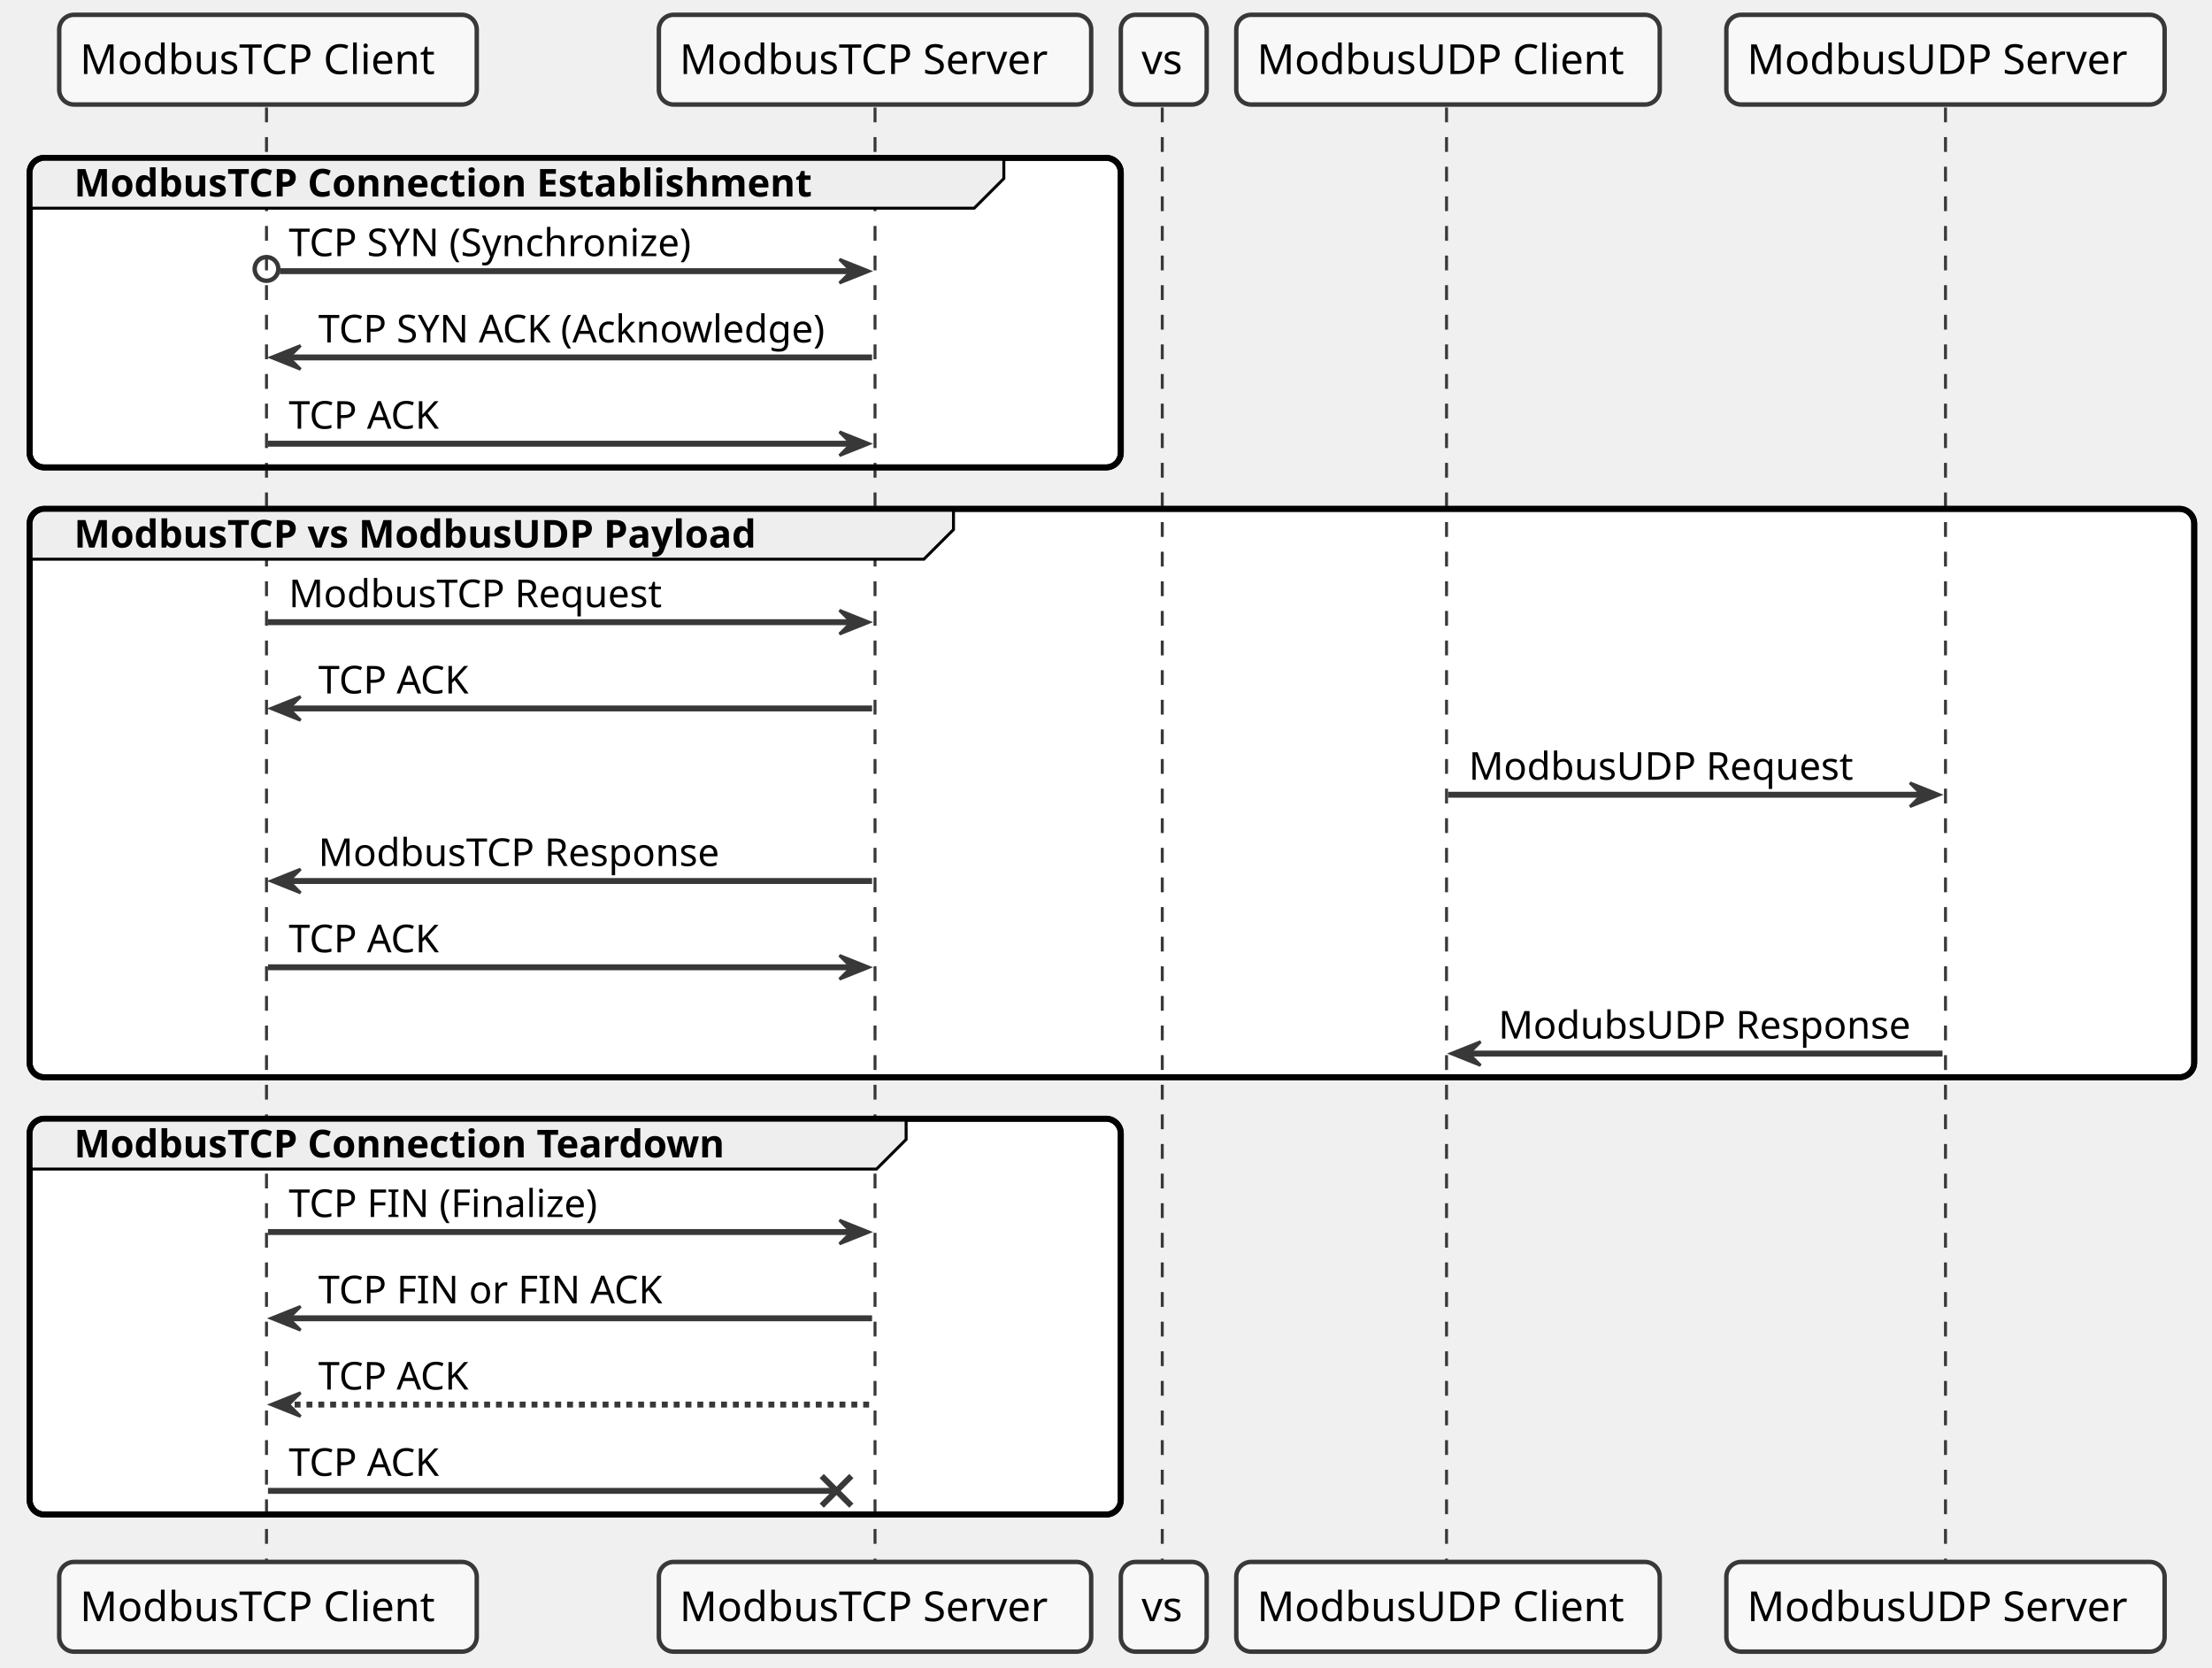
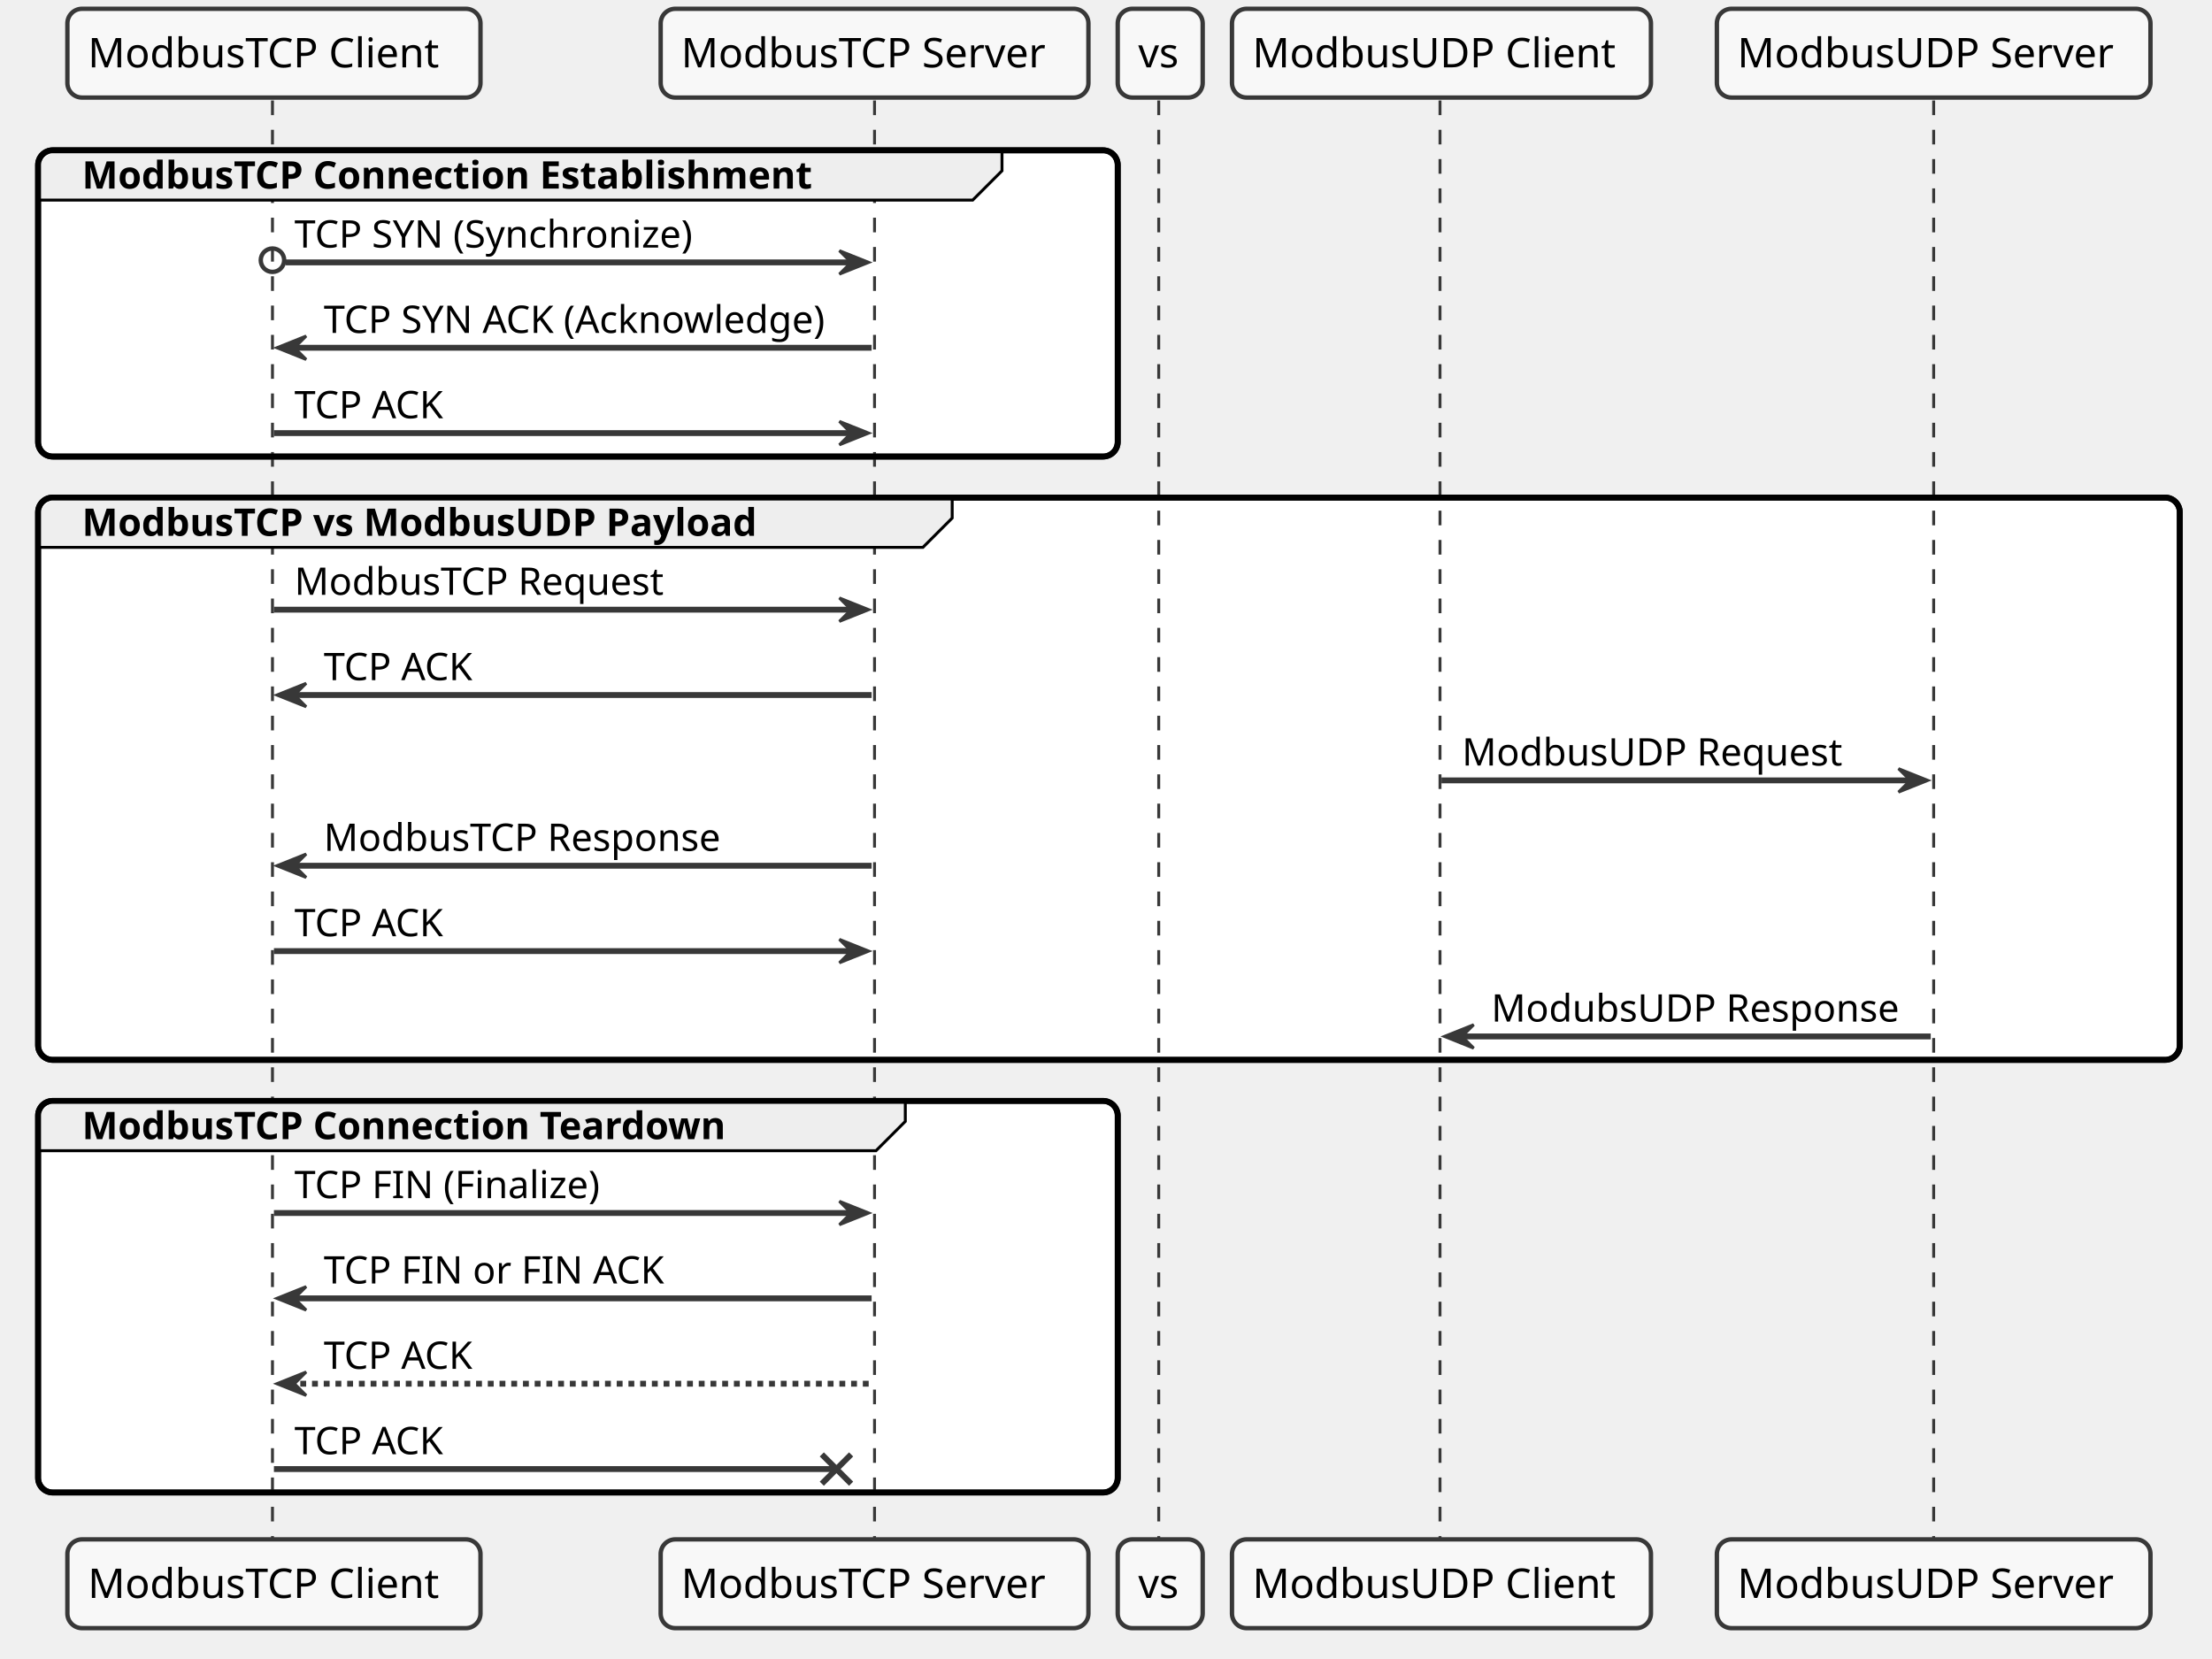
- <svg xmlns="http://www.w3.org/2000/svg" contentScriptType="application/ecmascript" contentStyleType="text/css" height="563px" preserveAspectRatio="none" style="width:747px;height:563px;" version="1.1" viewBox="0 0 747 563" width="747px" zoomAndPan="magnify">
+ <svg xmlns="http://www.w3.org/2000/svg" contentScriptType="application/ecmascript" contentStyleType="text/css" height="566px" preserveAspectRatio="none" style="width:755px;height:566px;" version="1.1" viewBox="0 0 755 566" width="755px" zoomAndPan="magnify">
  <defs />
  <g>
-     <rect fill="#FFFFFF" height="104.531" rx="5" ry="5" style="stroke:#000000;stroke-width:2.0;" width="368.5" x="10" y="53.297" />
-     <rect fill="#FFFFFF" height="191.93" rx="5" ry="5" style="stroke:#000000;stroke-width:2.0;" width="731" x="10" y="171.828" />
-     <rect fill="#FFFFFF" height="133.664" rx="5" ry="5" style="stroke:#000000;stroke-width:2.0;" width="368.5" x="10" y="377.758" />
-     <line style="stroke:#383838;stroke-width:1.0;stroke-dasharray:5.0,5.0;" x1="90" x2="90" y1="36.297" y2="528.422" />
-     <line style="stroke:#383838;stroke-width:1.0;stroke-dasharray:5.0,5.0;" x1="295.5" x2="295.5" y1="36.297" y2="528.422" />
-     <line style="stroke:#383838;stroke-width:1.0;stroke-dasharray:5.0,5.0;" x1="392.5" x2="392.5" y1="36.297" y2="528.422" />
-     <line style="stroke:#383838;stroke-width:1.0;stroke-dasharray:5.0,5.0;" x1="488.5" x2="488.5" y1="36.297" y2="528.422" />
-     <line style="stroke:#383838;stroke-width:1.0;stroke-dasharray:5.0,5.0;" x1="657" x2="657" y1="36.297" y2="528.422" />
-     <rect fill="#F8F8F8" height="30.297" rx="5" ry="5" style="stroke:#383838;stroke-width:1.5;" width="141" x="20" y="5" />
-     <text fill="#000000" font-family="sans-serif" font-size="14" lengthAdjust="spacing" textLength="127" x="27" y="24.995">ModbusTCP Client</text>
-     <rect fill="#F8F8F8" height="30.297" rx="5" ry="5" style="stroke:#383838;stroke-width:1.5;" width="141" x="20" y="527.422" />
-     <text fill="#000000" font-family="sans-serif" font-size="14" lengthAdjust="spacing" textLength="127" x="27" y="547.417">ModbusTCP Client</text>
-     <rect fill="#F8F8F8" height="30.297" rx="5" ry="5" style="stroke:#383838;stroke-width:1.5;" width="146" x="222.5" y="5" />
-     <text fill="#000000" font-family="sans-serif" font-size="14" lengthAdjust="spacing" textLength="132" x="229.5" y="24.995">ModbusTCP Server</text>
-     <rect fill="#F8F8F8" height="30.297" rx="5" ry="5" style="stroke:#383838;stroke-width:1.5;" width="146" x="222.5" y="527.422" />
-     <text fill="#000000" font-family="sans-serif" font-size="14" lengthAdjust="spacing" textLength="132" x="229.5" y="547.417">ModbusTCP Server</text>
-     <rect fill="#F8F8F8" height="30.297" rx="5" ry="5" style="stroke:#383838;stroke-width:1.5;" width="29" x="378.5" y="5" />
-     <text fill="#000000" font-family="sans-serif" font-size="14" lengthAdjust="spacing" textLength="15" x="385.5" y="24.995">vs</text>
-     <rect fill="#F8F8F8" height="30.297" rx="5" ry="5" style="stroke:#383838;stroke-width:1.5;" width="29" x="378.5" y="527.422" />
-     <text fill="#000000" font-family="sans-serif" font-size="14" lengthAdjust="spacing" textLength="15" x="385.5" y="547.417">vs</text>
-     <rect fill="#F8F8F8" height="30.297" rx="5" ry="5" style="stroke:#383838;stroke-width:1.5;" width="143" x="417.5" y="5" />
-     <text fill="#000000" font-family="sans-serif" font-size="14" lengthAdjust="spacing" textLength="129" x="424.5" y="24.995">ModbusUDP Client</text>
-     <rect fill="#F8F8F8" height="30.297" rx="5" ry="5" style="stroke:#383838;stroke-width:1.5;" width="143" x="417.5" y="527.422" />
-     <text fill="#000000" font-family="sans-serif" font-size="14" lengthAdjust="spacing" textLength="129" x="424.5" y="547.417">ModbusUDP Client</text>
-     <rect fill="#F8F8F8" height="30.297" rx="5" ry="5" style="stroke:#383838;stroke-width:1.5;" width="148" x="583" y="5" />
-     <text fill="#000000" font-family="sans-serif" font-size="14" lengthAdjust="spacing" textLength="134" x="590" y="24.995">ModbusUDP Server</text>
-     <rect fill="#F8F8F8" height="30.297" rx="5" ry="5" style="stroke:#383838;stroke-width:1.5;" width="148" x="583" y="527.422" />
-     <text fill="#000000" font-family="sans-serif" font-size="14" lengthAdjust="spacing" textLength="134" x="590" y="547.417">ModbusUDP Server</text>
-     <path d="M15,53.297 L339,53.297 L339,60.297 L329,70.297 L10,70.297 L10,58.297 " fill="#EEEEEE" style="stroke:#000000;stroke-width:1.0;" />
-     <rect fill="none" height="104.531" rx="5" ry="5" style="stroke:#000000;stroke-width:2.0;" width="368.5" x="10" y="53.297" />
-     <text fill="#000000" font-family="sans-serif" font-size="13" font-weight="bold" lengthAdjust="spacing" textLength="284" x="25" y="66.364">ModbusTCP Connection Establishment</text>
-     <ellipse cx="90" cy="90.812" fill="none" rx="4" ry="4" style="stroke:#383838;stroke-width:1.5;" />
-     <polygon fill="#383838" points="283.5,87.562,293.5,91.562,283.5,95.562,287.5,91.562" style="stroke:#383838;stroke-width:1.0;" />
-     <line style="stroke:#383838;stroke-width:2.0;" x1="94.5" x2="289.5" y1="91.562" y2="91.562" />
-     <text fill="#000000" font-family="sans-serif" font-size="13" lengthAdjust="spacing" textLength="146" x="97.5" y="86.497">TCP SYN (Synchronize)</text>
-     <polygon fill="#383838" points="101.5,116.695,91.5,120.695,101.5,124.695,97.5,120.695" style="stroke:#383838;stroke-width:1.0;" />
-     <line style="stroke:#383838;stroke-width:2.0;" x1="95.5" x2="294.5" y1="120.695" y2="120.695" />
-     <text fill="#000000" font-family="sans-serif" font-size="13" lengthAdjust="spacing" textLength="181" x="107.5" y="115.629">TCP SYN ACK (Acknowledge)</text>
-     <polygon fill="#383838" points="283.5,145.828,293.5,149.828,283.5,153.828,287.5,149.828" style="stroke:#383838;stroke-width:1.0;" />
-     <line style="stroke:#383838;stroke-width:2.0;" x1="90.5" x2="289.5" y1="149.828" y2="149.828" />
-     <text fill="#000000" font-family="sans-serif" font-size="13" lengthAdjust="spacing" textLength="54" x="97.5" y="144.762">TCP ACK</text>
-     <path d="M15,171.828 L322,171.828 L322,178.828 L312,188.828 L10,188.828 L10,176.828 " fill="#EEEEEE" style="stroke:#000000;stroke-width:1.0;" />
-     <rect fill="none" height="191.93" rx="5" ry="5" style="stroke:#000000;stroke-width:2.0;" width="731" x="10" y="171.828" />
-     <text fill="#000000" font-family="sans-serif" font-size="13" font-weight="bold" lengthAdjust="spacing" textLength="267" x="25" y="184.895">ModbusTCP vs ModbusUDP Payload</text>
-     <polygon fill="#383838" points="283.5,206.094,293.5,210.094,283.5,214.094,287.5,210.094" style="stroke:#383838;stroke-width:1.0;" />
-     <line style="stroke:#383838;stroke-width:2.0;" x1="90.5" x2="289.5" y1="210.094" y2="210.094" />
-     <text fill="#000000" font-family="sans-serif" font-size="13" lengthAdjust="spacing" textLength="130" x="97.5" y="205.028">ModbusTCP Request</text>
-     <polygon fill="#383838" points="101.5,235.227,91.5,239.227,101.5,243.227,97.5,239.227" style="stroke:#383838;stroke-width:1.0;" />
-     <line style="stroke:#383838;stroke-width:2.0;" x1="95.5" x2="294.5" y1="239.227" y2="239.227" />
-     <text fill="#000000" font-family="sans-serif" font-size="13" lengthAdjust="spacing" textLength="54" x="107.5" y="234.161">TCP ACK</text>
-     <polygon fill="#383838" points="645,264.359,655,268.359,645,272.359,649,268.359" style="stroke:#383838;stroke-width:1.0;" />
-     <line style="stroke:#383838;stroke-width:2.0;" x1="489" x2="651" y1="268.359" y2="268.359" />
-     <text fill="#000000" font-family="sans-serif" font-size="13" lengthAdjust="spacing" textLength="134" x="496" y="263.293">ModbusUDP Request</text>
-     <polygon fill="#383838" points="101.5,293.492,91.5,297.492,101.5,301.492,97.5,297.492" style="stroke:#383838;stroke-width:1.0;" />
-     <line style="stroke:#383838;stroke-width:2.0;" x1="95.5" x2="294.5" y1="297.492" y2="297.492" />
-     <text fill="#000000" font-family="sans-serif" font-size="13" lengthAdjust="spacing" textLength="140" x="107.5" y="292.426">ModbusTCP Response</text>
-     <polygon fill="#383838" points="283.5,322.625,293.5,326.625,283.5,330.625,287.5,326.625" style="stroke:#383838;stroke-width:1.0;" />
-     <line style="stroke:#383838;stroke-width:2.0;" x1="90.5" x2="289.5" y1="326.625" y2="326.625" />
-     <text fill="#000000" font-family="sans-serif" font-size="13" lengthAdjust="spacing" textLength="54" x="97.5" y="321.559">TCP ACK</text>
-     <polygon fill="#383838" points="500,351.758,490,355.758,500,359.758,496,355.758" style="stroke:#383838;stroke-width:1.0;" />
-     <line style="stroke:#383838;stroke-width:2.0;" x1="494" x2="656" y1="355.758" y2="355.758" />
-     <text fill="#000000" font-family="sans-serif" font-size="13" lengthAdjust="spacing" textLength="144" x="506" y="350.692">ModubsUDP Response</text>
-     <path d="M15,377.758 L306,377.758 L306,384.758 L296,394.758 L10,394.758 L10,382.758 " fill="#EEEEEE" style="stroke:#000000;stroke-width:1.0;" />
-     <rect fill="none" height="133.664" rx="5" ry="5" style="stroke:#000000;stroke-width:2.0;" width="368.5" x="10" y="377.758" />
-     <text fill="#000000" font-family="sans-serif" font-size="13" font-weight="bold" lengthAdjust="spacing" textLength="251" x="25" y="390.825">ModbusTCP Connection Teardown</text>
-     <polygon fill="#383838" points="283.5,412.023,293.5,416.023,283.5,420.023,287.5,416.023" style="stroke:#383838;stroke-width:1.0;" />
-     <line style="stroke:#383838;stroke-width:2.0;" x1="90.5" x2="289.5" y1="416.023" y2="416.023" />
-     <text fill="#000000" font-family="sans-serif" font-size="13" lengthAdjust="spacing" textLength="109" x="97.5" y="410.957">TCP FIN (Finalize)</text>
-     <polygon fill="#383838" points="101.5,441.156,91.5,445.156,101.5,449.156,97.5,445.156" style="stroke:#383838;stroke-width:1.0;" />
-     <line style="stroke:#383838;stroke-width:2.0;" x1="95.5" x2="294.5" y1="445.156" y2="445.156" />
-     <text fill="#000000" font-family="sans-serif" font-size="13" lengthAdjust="spacing" textLength="119" x="107.5" y="440.09">TCP FIN or FIN ACK</text>
-     <polygon fill="#383838" points="101.5,470.289,91.5,474.289,101.5,478.289,97.5,474.289" style="stroke:#383838;stroke-width:1.0;" />
-     <line style="stroke:#383838;stroke-width:2.0;stroke-dasharray:2.0,2.0;" x1="95.5" x2="294.5" y1="474.289" y2="474.289" />
-     <text fill="#000000" font-family="sans-serif" font-size="13" lengthAdjust="spacing" textLength="54" x="107.5" y="469.223">TCP ACK</text>
-     <line style="stroke:#383838;stroke-width:2.0;" x1="277.5" x2="287.5" y1="498.422" y2="508.422" />
-     <line style="stroke:#383838;stroke-width:2.0;" x1="277.5" x2="287.5" y1="508.422" y2="498.422" />
-     <line style="stroke:#383838;stroke-width:2.0;" x1="90.5" x2="282.5" y1="503.422" y2="503.422" />
-     <text fill="#000000" font-family="sans-serif" font-size="13" lengthAdjust="spacing" textLength="54" x="97.5" y="498.356">TCP ACK</text>
+     <rect fill="#FFFFFF" height="104.531" rx="5" ry="5" style="stroke: #000000; stroke-width: 2.0;" width="368.5" x="13" y="51.297" />
+     <rect fill="#FFFFFF" height="191.93" rx="5" ry="5" style="stroke: #000000; stroke-width: 2.0;" width="731" x="13" y="169.828" />
+     <rect fill="#FFFFFF" height="133.664" rx="5" ry="5" style="stroke: #000000; stroke-width: 2.0;" width="368.5" x="13" y="375.758" />
+     <line style="stroke: #383838; stroke-width: 1.0; stroke-dasharray: 5.0,5.0;" x1="93" x2="93" y1="34.297" y2="526.422" />
+     <line style="stroke: #383838; stroke-width: 1.0; stroke-dasharray: 5.0,5.0;" x1="298.5" x2="298.5" y1="34.297" y2="526.422" />
+     <line style="stroke: #383838; stroke-width: 1.0; stroke-dasharray: 5.0,5.0;" x1="395.5" x2="395.5" y1="34.297" y2="526.422" />
+     <line style="stroke: #383838; stroke-width: 1.0; stroke-dasharray: 5.0,5.0;" x1="491.5" x2="491.5" y1="34.297" y2="526.422" />
+     <line style="stroke: #383838; stroke-width: 1.0; stroke-dasharray: 5.0,5.0;" x1="660" x2="660" y1="34.297" y2="526.422" />
+     <rect fill="#F8F8F8" height="30.297" rx="5" ry="5" style="stroke: #383838; stroke-width: 1.5;" width="141" x="23" y="3" />
+     <text fill="#000000" font-family="sans-serif" font-size="14" lengthAdjust="spacingAndGlyphs" textLength="127" x="30" y="22.995">ModbusTCP Client</text>
+     <rect fill="#F8F8F8" height="30.297" rx="5" ry="5" style="stroke: #383838; stroke-width: 1.5;" width="141" x="23" y="525.422" />
+     <text fill="#000000" font-family="sans-serif" font-size="14" lengthAdjust="spacingAndGlyphs" textLength="127" x="30" y="545.417">ModbusTCP Client</text>
+     <rect fill="#F8F8F8" height="30.297" rx="5" ry="5" style="stroke: #383838; stroke-width: 1.5;" width="146" x="225.5" y="3" />
+     <text fill="#000000" font-family="sans-serif" font-size="14" lengthAdjust="spacingAndGlyphs" textLength="132" x="232.5" y="22.995">ModbusTCP Server</text>
+     <rect fill="#F8F8F8" height="30.297" rx="5" ry="5" style="stroke: #383838; stroke-width: 1.5;" width="146" x="225.5" y="525.422" />
+     <text fill="#000000" font-family="sans-serif" font-size="14" lengthAdjust="spacingAndGlyphs" textLength="132" x="232.5" y="545.417">ModbusTCP Server</text>
+     <rect fill="#F8F8F8" height="30.297" rx="5" ry="5" style="stroke: #383838; stroke-width: 1.5;" width="29" x="381.5" y="3" />
+     <text fill="#000000" font-family="sans-serif" font-size="14" lengthAdjust="spacingAndGlyphs" textLength="15" x="388.5" y="22.995">vs</text>
+     <rect fill="#F8F8F8" height="30.297" rx="5" ry="5" style="stroke: #383838; stroke-width: 1.5;" width="29" x="381.5" y="525.422" />
+     <text fill="#000000" font-family="sans-serif" font-size="14" lengthAdjust="spacingAndGlyphs" textLength="15" x="388.5" y="545.417">vs</text>
+     <rect fill="#F8F8F8" height="30.297" rx="5" ry="5" style="stroke: #383838; stroke-width: 1.5;" width="143" x="420.5" y="3" />
+     <text fill="#000000" font-family="sans-serif" font-size="14" lengthAdjust="spacingAndGlyphs" textLength="129" x="427.5" y="22.995">ModbusUDP Client</text>
+     <rect fill="#F8F8F8" height="30.297" rx="5" ry="5" style="stroke: #383838; stroke-width: 1.5;" width="143" x="420.5" y="525.422" />
+     <text fill="#000000" font-family="sans-serif" font-size="14" lengthAdjust="spacingAndGlyphs" textLength="129" x="427.5" y="545.417">ModbusUDP Client</text>
+     <rect fill="#F8F8F8" height="30.297" rx="5" ry="5" style="stroke: #383838; stroke-width: 1.5;" width="148" x="586" y="3" />
+     <text fill="#000000" font-family="sans-serif" font-size="14" lengthAdjust="spacingAndGlyphs" textLength="134" x="593" y="22.995">ModbusUDP Server</text>
+     <rect fill="#F8F8F8" height="30.297" rx="5" ry="5" style="stroke: #383838; stroke-width: 1.5;" width="148" x="586" y="525.422" />
+     <text fill="#000000" font-family="sans-serif" font-size="14" lengthAdjust="spacingAndGlyphs" textLength="134" x="593" y="545.417">ModbusUDP Server</text>
+     <path d="M18,51.297 L342,51.297 L342,58.297 L332,68.297 L13,68.297 L13,56.297 " fill="#EEEEEE" style="stroke: #000000; stroke-width: 1.0;" />
+     <rect fill="none" height="104.531" rx="5" ry="5" style="stroke: #000000; stroke-width: 2.0;" width="368.5" x="13" y="51.297" />
+     <text fill="#000000" font-family="sans-serif" font-size="13" font-weight="bold" lengthAdjust="spacingAndGlyphs" textLength="284" x="28" y="64.364">ModbusTCP Connection Establishment</text>
+     <ellipse cx="93" cy="88.812" fill="none" rx="4" ry="4" style="stroke: #383838; stroke-width: 1.5;" />
+     <polygon fill="#383838" points="286.5,85.562,296.5,89.562,286.5,93.562,290.5,89.562" style="stroke: #383838; stroke-width: 1.0;" />
+     <line style="stroke: #383838; stroke-width: 2.0;" x1="97.5" x2="292.5" y1="89.562" y2="89.562" />
+     <text fill="#000000" font-family="sans-serif" font-size="13" lengthAdjust="spacingAndGlyphs" textLength="146" x="100.5" y="84.497">TCP SYN (Synchronize)</text>
+     <polygon fill="#383838" points="104.5,114.695,94.5,118.695,104.5,122.695,100.5,118.695" style="stroke: #383838; stroke-width: 1.0;" />
+     <line style="stroke: #383838; stroke-width: 2.0;" x1="98.5" x2="297.5" y1="118.695" y2="118.695" />
+     <text fill="#000000" font-family="sans-serif" font-size="13" lengthAdjust="spacingAndGlyphs" textLength="181" x="110.5" y="113.629">TCP SYN ACK (Acknowledge)</text>
+     <polygon fill="#383838" points="286.5,143.828,296.5,147.828,286.5,151.828,290.5,147.828" style="stroke: #383838; stroke-width: 1.0;" />
+     <line style="stroke: #383838; stroke-width: 2.0;" x1="93.5" x2="292.5" y1="147.828" y2="147.828" />
+     <text fill="#000000" font-family="sans-serif" font-size="13" lengthAdjust="spacingAndGlyphs" textLength="54" x="100.5" y="142.762">TCP ACK</text>
+     <path d="M18,169.828 L325,169.828 L325,176.828 L315,186.828 L13,186.828 L13,174.828 " fill="#EEEEEE" style="stroke: #000000; stroke-width: 1.0;" />
+     <rect fill="none" height="191.93" rx="5" ry="5" style="stroke: #000000; stroke-width: 2.0;" width="731" x="13" y="169.828" />
+     <text fill="#000000" font-family="sans-serif" font-size="13" font-weight="bold" lengthAdjust="spacingAndGlyphs" textLength="267" x="28" y="182.895">ModbusTCP vs ModbusUDP Payload</text>
+     <polygon fill="#383838" points="286.5,204.094,296.5,208.094,286.5,212.094,290.5,208.094" style="stroke: #383838; stroke-width: 1.0;" />
+     <line style="stroke: #383838; stroke-width: 2.0;" x1="93.5" x2="292.5" y1="208.094" y2="208.094" />
+     <text fill="#000000" font-family="sans-serif" font-size="13" lengthAdjust="spacingAndGlyphs" textLength="130" x="100.5" y="203.028">ModbusTCP Request</text>
+     <polygon fill="#383838" points="104.5,233.227,94.5,237.227,104.5,241.227,100.5,237.227" style="stroke: #383838; stroke-width: 1.0;" />
+     <line style="stroke: #383838; stroke-width: 2.0;" x1="98.5" x2="297.5" y1="237.227" y2="237.227" />
+     <text fill="#000000" font-family="sans-serif" font-size="13" lengthAdjust="spacingAndGlyphs" textLength="54" x="110.5" y="232.161">TCP ACK</text>
+     <polygon fill="#383838" points="648,262.359,658,266.359,648,270.359,652,266.359" style="stroke: #383838; stroke-width: 1.0;" />
+     <line style="stroke: #383838; stroke-width: 2.0;" x1="492" x2="654" y1="266.359" y2="266.359" />
+     <text fill="#000000" font-family="sans-serif" font-size="13" lengthAdjust="spacingAndGlyphs" textLength="134" x="499" y="261.293">ModbusUDP Request</text>
+     <polygon fill="#383838" points="104.5,291.492,94.5,295.492,104.5,299.492,100.5,295.492" style="stroke: #383838; stroke-width: 1.0;" />
+     <line style="stroke: #383838; stroke-width: 2.0;" x1="98.5" x2="297.5" y1="295.492" y2="295.492" />
+     <text fill="#000000" font-family="sans-serif" font-size="13" lengthAdjust="spacingAndGlyphs" textLength="140" x="110.5" y="290.426">ModbusTCP Response</text>
+     <polygon fill="#383838" points="286.5,320.625,296.5,324.625,286.5,328.625,290.5,324.625" style="stroke: #383838; stroke-width: 1.0;" />
+     <line style="stroke: #383838; stroke-width: 2.0;" x1="93.5" x2="292.5" y1="324.625" y2="324.625" />
+     <text fill="#000000" font-family="sans-serif" font-size="13" lengthAdjust="spacingAndGlyphs" textLength="54" x="100.5" y="319.559">TCP ACK</text>
+     <polygon fill="#383838" points="503,349.758,493,353.758,503,357.758,499,353.758" style="stroke: #383838; stroke-width: 1.0;" />
+     <line style="stroke: #383838; stroke-width: 2.0;" x1="497" x2="659" y1="353.758" y2="353.758" />
+     <text fill="#000000" font-family="sans-serif" font-size="13" lengthAdjust="spacingAndGlyphs" textLength="144" x="509" y="348.692">ModubsUDP Response</text>
+     <path d="M18,375.758 L309,375.758 L309,382.758 L299,392.758 L13,392.758 L13,380.758 " fill="#EEEEEE" style="stroke: #000000; stroke-width: 1.0;" />
+     <rect fill="none" height="133.664" rx="5" ry="5" style="stroke: #000000; stroke-width: 2.0;" width="368.5" x="13" y="375.758" />
+     <text fill="#000000" font-family="sans-serif" font-size="13" font-weight="bold" lengthAdjust="spacingAndGlyphs" textLength="251" x="28" y="388.825">ModbusTCP Connection Teardown</text>
+     <polygon fill="#383838" points="286.5,410.023,296.5,414.023,286.5,418.023,290.5,414.023" style="stroke: #383838; stroke-width: 1.0;" />
+     <line style="stroke: #383838; stroke-width: 2.0;" x1="93.5" x2="292.5" y1="414.023" y2="414.023" />
+     <text fill="#000000" font-family="sans-serif" font-size="13" lengthAdjust="spacingAndGlyphs" textLength="109" x="100.5" y="408.957">TCP FIN (Finalize)</text>
+     <polygon fill="#383838" points="104.5,439.156,94.5,443.156,104.5,447.156,100.5,443.156" style="stroke: #383838; stroke-width: 1.0;" />
+     <line style="stroke: #383838; stroke-width: 2.0;" x1="98.5" x2="297.5" y1="443.156" y2="443.156" />
+     <text fill="#000000" font-family="sans-serif" font-size="13" lengthAdjust="spacingAndGlyphs" textLength="119" x="110.5" y="438.09">TCP FIN or FIN ACK</text>
+     <polygon fill="#383838" points="104.5,468.289,94.5,472.289,104.5,476.289,100.5,472.289" style="stroke: #383838; stroke-width: 1.0;" />
+     <line style="stroke: #383838; stroke-width: 2.0; stroke-dasharray: 2.0,2.0;" x1="98.5" x2="297.5" y1="472.289" y2="472.289" />
+     <text fill="#000000" font-family="sans-serif" font-size="13" lengthAdjust="spacingAndGlyphs" textLength="54" x="110.5" y="467.223">TCP ACK</text>
+     <line style="stroke: #383838; stroke-width: 2.0;" x1="280.5" x2="290.5" y1="496.422" y2="506.422" />
+     <line style="stroke: #383838; stroke-width: 2.0;" x1="280.5" x2="290.5" y1="506.422" y2="496.422" />
+     <line style="stroke: #383838; stroke-width: 2.0;" x1="93.5" x2="285.5" y1="501.422" y2="501.422" />
+     <text fill="#000000" font-family="sans-serif" font-size="13" lengthAdjust="spacingAndGlyphs" textLength="54" x="100.5" y="496.356">TCP ACK</text>
  </g>
</svg>
